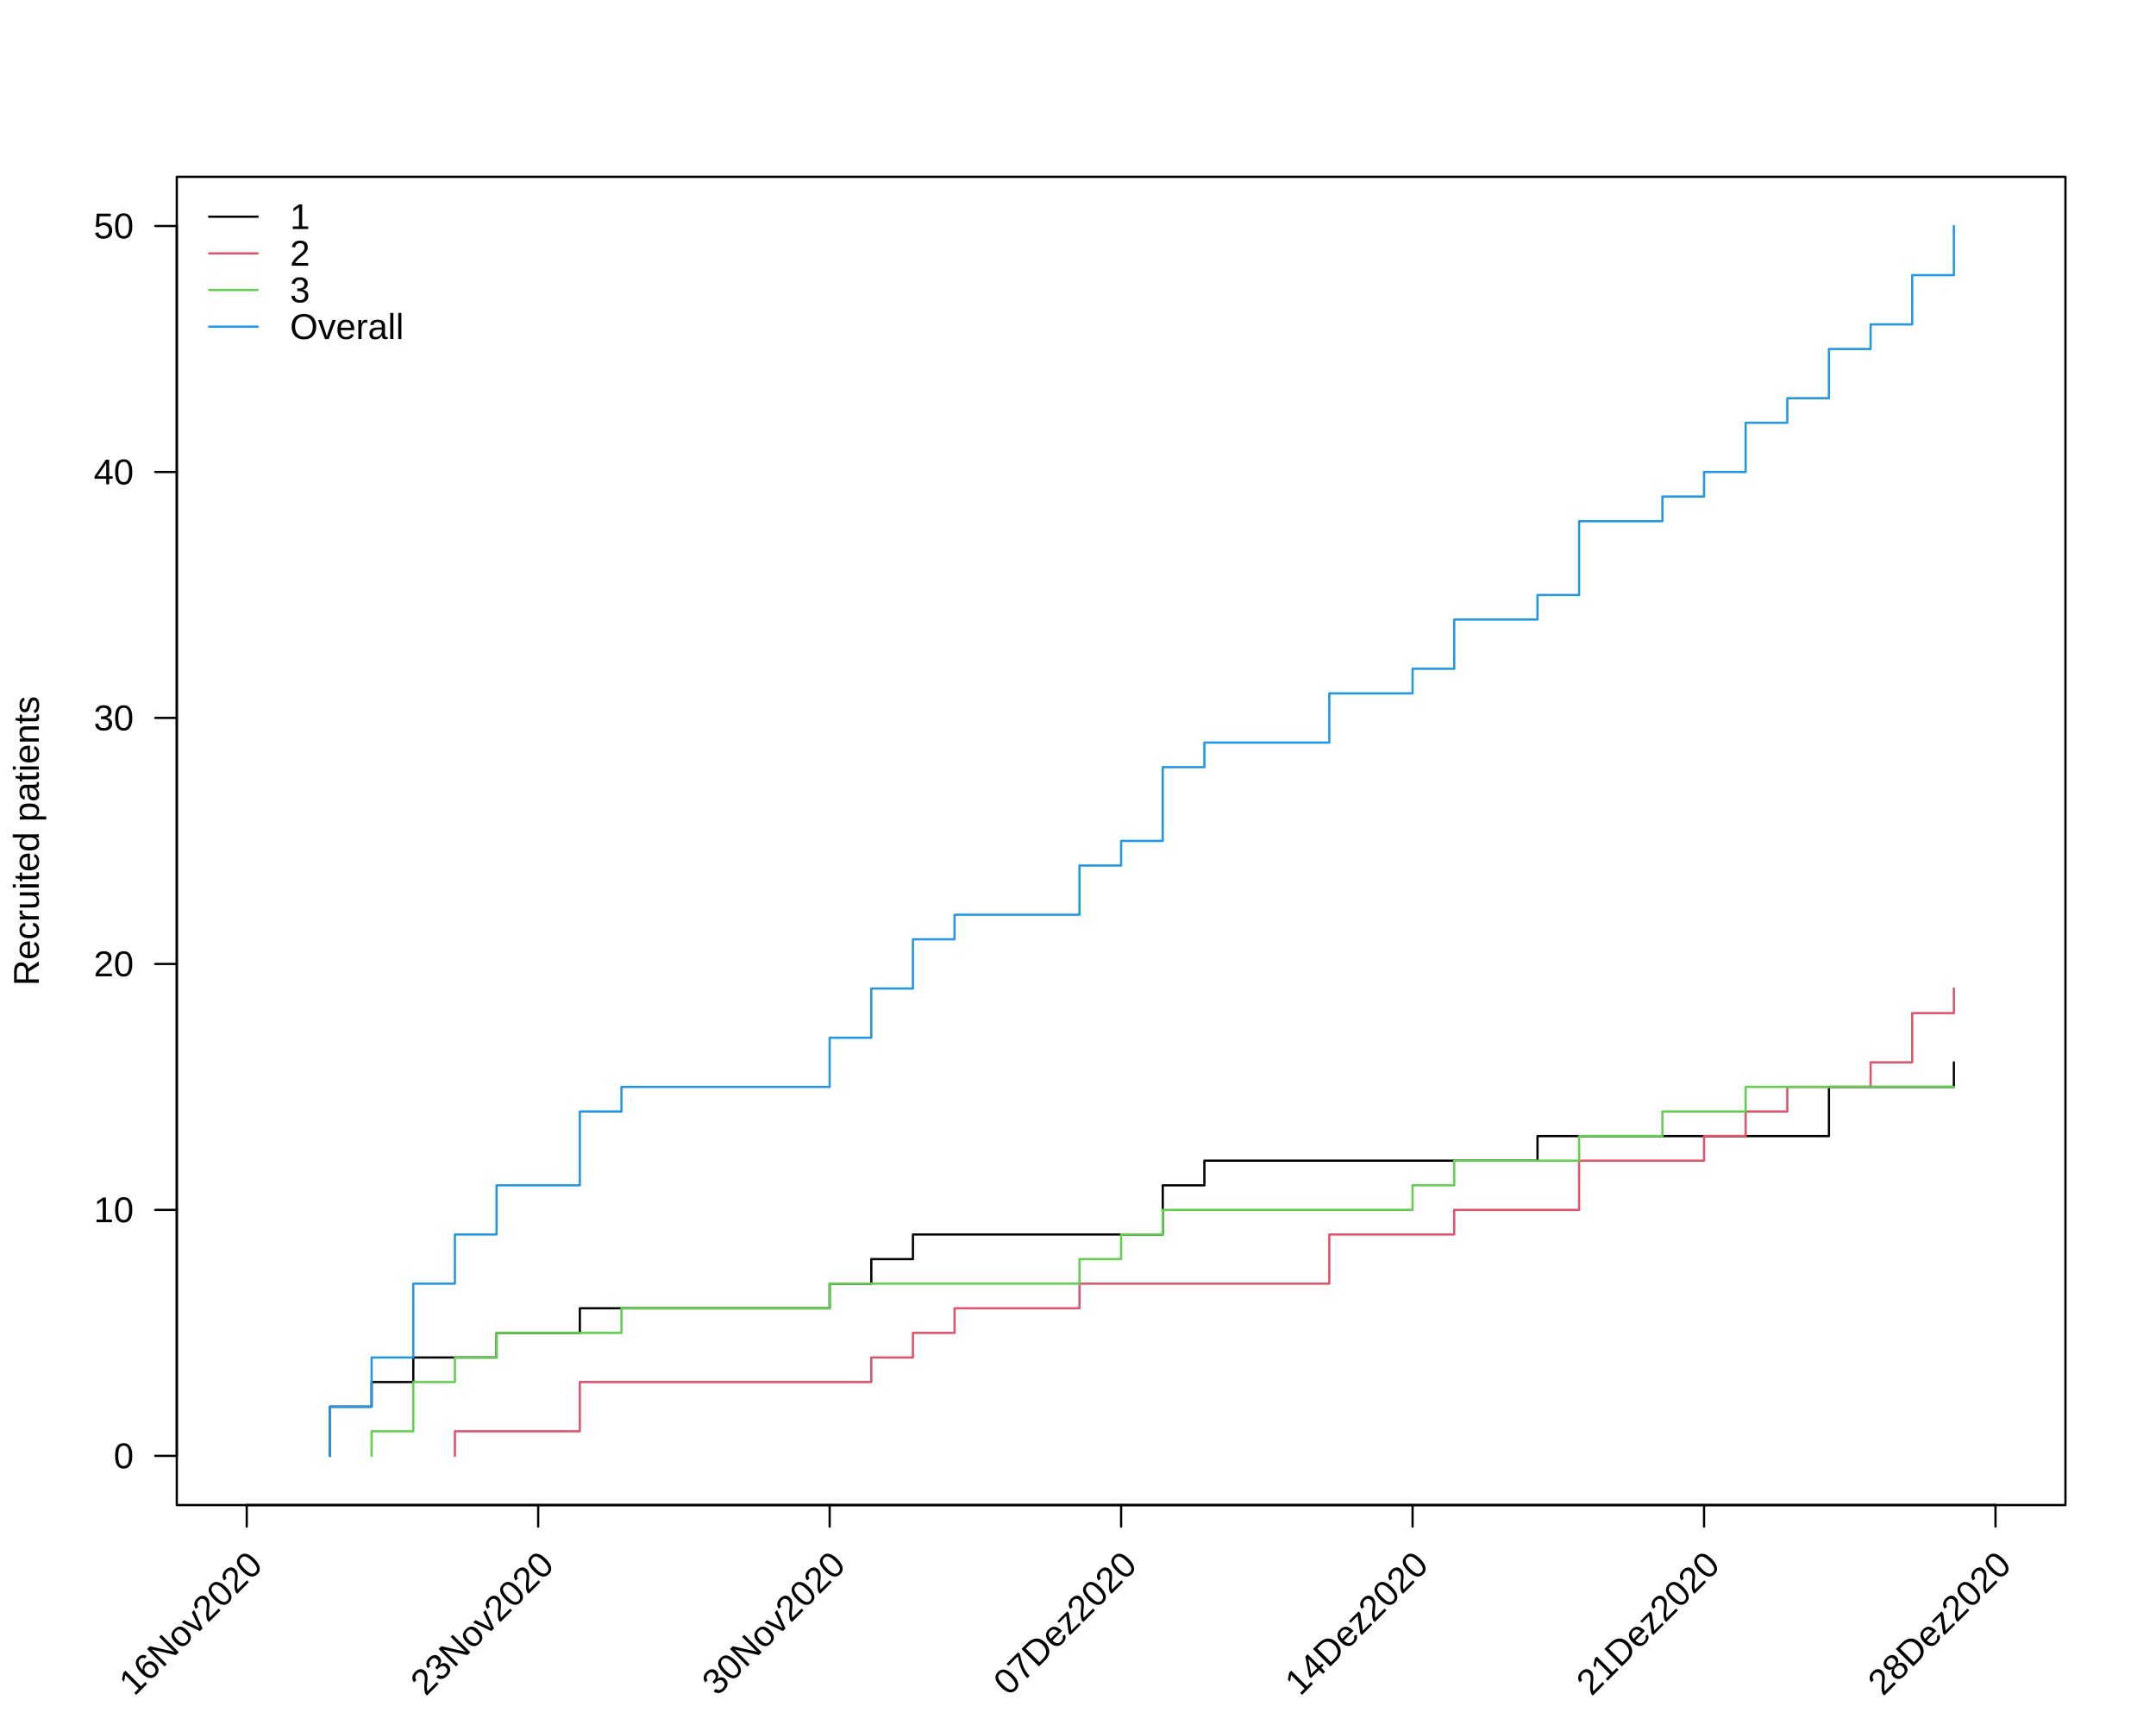
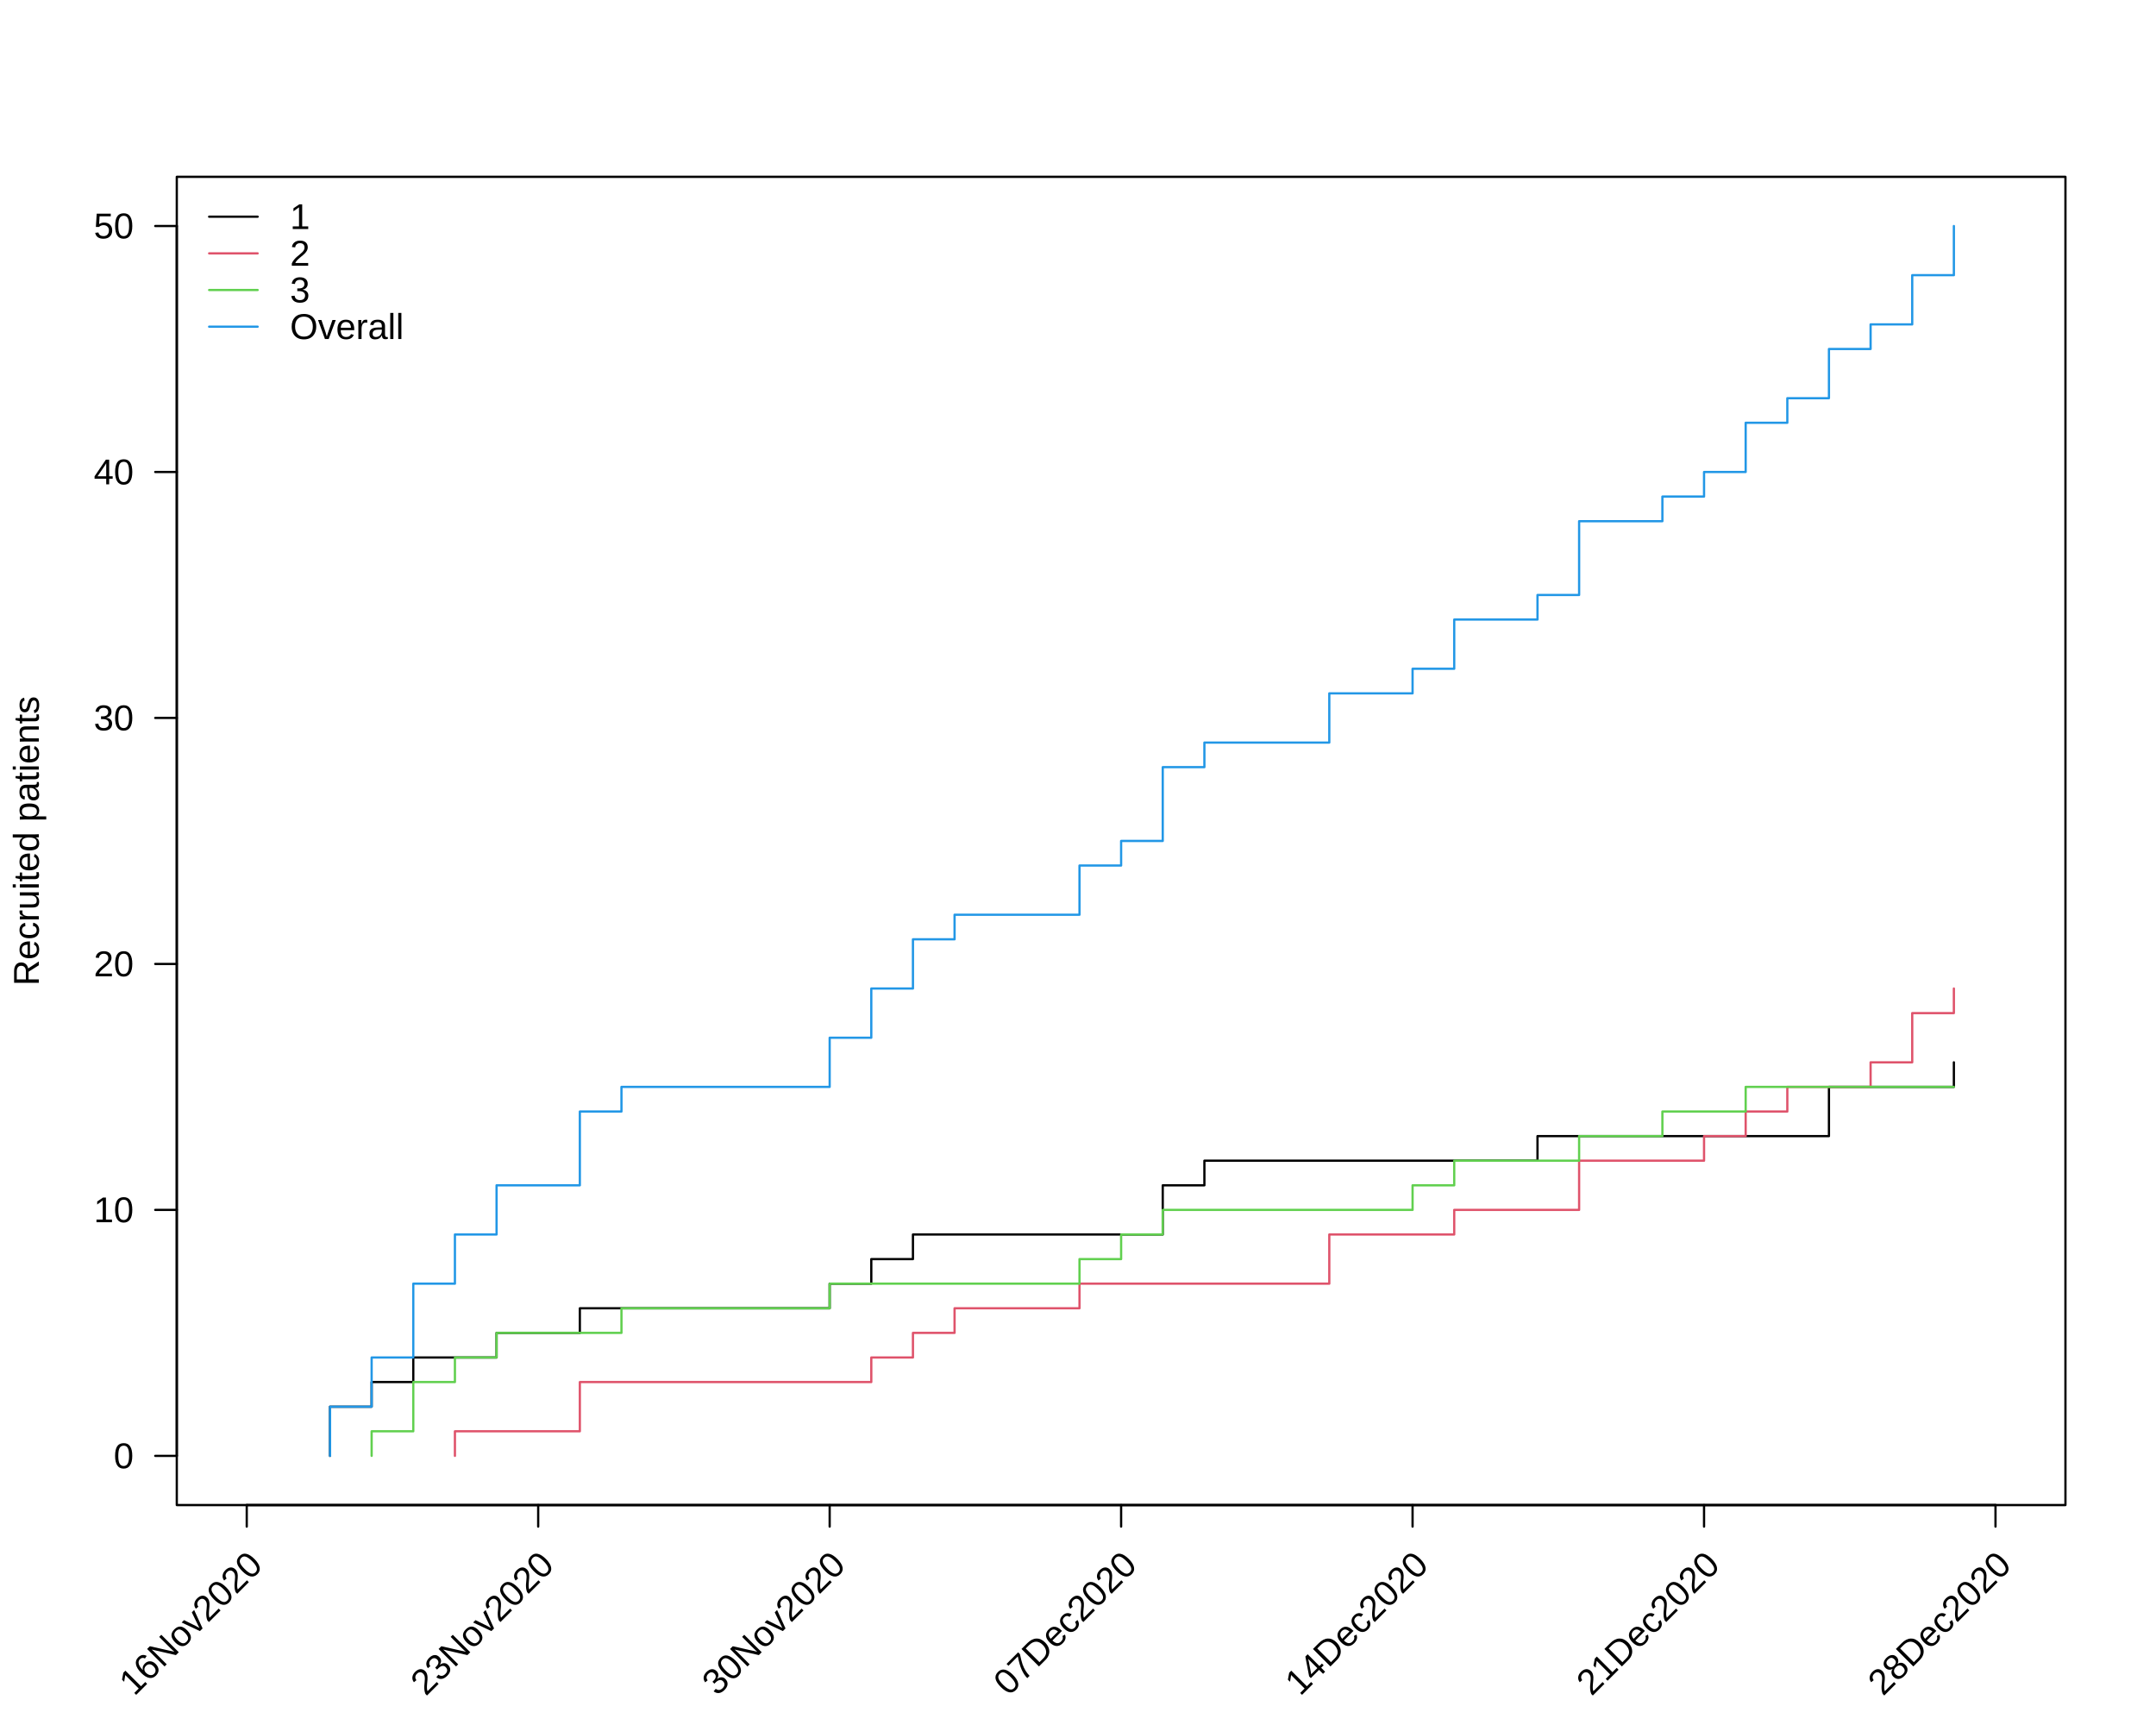
<svg xmlns="http://www.w3.org/2000/svg" viewBox="0 0 720.00 576.00">
  <defs>
    <style type="text/css">
    line, polyline, polygon, path, rect, circle {
      fill: none;
      stroke: #000000;
      stroke-linecap: round;
      stroke-linejoin: round;
      stroke-miterlimit: 10.00;
    }
  </style>
  </defs>
  <rect width="100%" height="100%" style="stroke: none; fill: #FFFFFF;" />
  <text transform="translate(12.96,329.15) rotate(-90)" style="font-size: 12.00px; font-family: Liberation Sans;" textLength="96.70px" lengthAdjust="spacingAndGlyphs">Recruited patients</text>
  <polygon points="59.04,502.56 689.76,502.56 689.76,59.04 59.04,59.04 " style="stroke-width: 0.75; fill: none;" />
  <line x1="82.40" y1="502.56" x2="666.40" y2="502.56" style="stroke-width: 0.75;" />
  <line x1="82.40" y1="502.56" x2="82.40" y2="509.76" style="stroke-width: 0.75;" />
  <line x1="179.73" y1="502.56" x2="179.73" y2="509.76" style="stroke-width: 0.75;" />
  <line x1="277.07" y1="502.56" x2="277.07" y2="509.76" style="stroke-width: 0.75;" />
  <line x1="374.40" y1="502.56" x2="374.40" y2="509.76" style="stroke-width: 0.75;" />
  <line x1="471.73" y1="502.56" x2="471.73" y2="509.76" style="stroke-width: 0.75;" />
  <line x1="569.07" y1="502.56" x2="569.07" y2="509.76" style="stroke-width: 0.75;" />
  <line x1="666.40" y1="502.56" x2="666.40" y2="509.76" style="stroke-width: 0.75;" />
  <text transform="translate(44.83,566.58) rotate(-45)" style="font-size: 12.00px; font-family: Liberation Sans;" textLength="61.38px" lengthAdjust="spacingAndGlyphs">16Nov2020</text>
  <text transform="translate(142.17,566.58) rotate(-45)" style="font-size: 12.00px; font-family: Liberation Sans;" textLength="61.38px" lengthAdjust="spacingAndGlyphs">23Nov2020</text>
  <text transform="translate(239.50,566.58) rotate(-45)" style="font-size: 12.00px; font-family: Liberation Sans;" textLength="61.38px" lengthAdjust="spacingAndGlyphs">30Nov2020</text>
-   <text transform="translate(336.83,566.58) rotate(-45)" style="font-size: 12.00px; font-family: Liberation Sans;" textLength="61.38px" lengthAdjust="spacingAndGlyphs">07Dez2020</text>
-   <text transform="translate(434.17,566.58) rotate(-45)" style="font-size: 12.00px; font-family: Liberation Sans;" textLength="61.38px" lengthAdjust="spacingAndGlyphs">14Dez2020</text>
-   <text transform="translate(531.50,566.58) rotate(-45)" style="font-size: 12.00px; font-family: Liberation Sans;" textLength="61.38px" lengthAdjust="spacingAndGlyphs">21Dez2020</text>
-   <text transform="translate(628.83,566.58) rotate(-45)" style="font-size: 12.00px; font-family: Liberation Sans;" textLength="61.38px" lengthAdjust="spacingAndGlyphs">28Dez2020</text>
+   <text transform="translate(336.83,566.58) rotate(-45)" style="font-size: 12.00px; font-family: Liberation Sans;" textLength="61.38px" lengthAdjust="spacingAndGlyphs">07Dec2020</text>
+   <text transform="translate(434.17,566.58) rotate(-45)" style="font-size: 12.00px; font-family: Liberation Sans;" textLength="61.38px" lengthAdjust="spacingAndGlyphs">14Dec2020</text>
+   <text transform="translate(531.50,566.58) rotate(-45)" style="font-size: 12.00px; font-family: Liberation Sans;" textLength="61.38px" lengthAdjust="spacingAndGlyphs">21Dec2020</text>
+   <text transform="translate(628.83,566.58) rotate(-45)" style="font-size: 12.00px; font-family: Liberation Sans;" textLength="61.38px" lengthAdjust="spacingAndGlyphs">28Dec2020</text>
  <line x1="59.04" y1="486.13" x2="59.04" y2="75.47" style="stroke-width: 0.75;" />
  <line x1="59.04" y1="486.13" x2="51.84" y2="486.13" style="stroke-width: 0.75;" />
  <line x1="59.04" y1="404.00" x2="51.84" y2="404.00" style="stroke-width: 0.75;" />
  <line x1="59.04" y1="321.87" x2="51.84" y2="321.87" style="stroke-width: 0.75;" />
  <line x1="59.04" y1="239.73" x2="51.84" y2="239.73" style="stroke-width: 0.75;" />
  <line x1="59.04" y1="157.60" x2="51.84" y2="157.60" style="stroke-width: 0.75;" />
  <line x1="59.04" y1="75.47" x2="51.84" y2="75.47" style="stroke-width: 0.75;" />
  <text x="37.97" y="490.26" style="font-size: 12.00px; font-family: Liberation Sans;" textLength="6.67px" lengthAdjust="spacingAndGlyphs">0</text>
  <text x="31.30" y="408.12" style="font-size: 12.00px; font-family: Liberation Sans;" textLength="13.34px" lengthAdjust="spacingAndGlyphs">10</text>
  <text x="31.30" y="325.99" style="font-size: 12.00px; font-family: Liberation Sans;" textLength="13.34px" lengthAdjust="spacingAndGlyphs">20</text>
  <text x="31.30" y="243.86" style="font-size: 12.00px; font-family: Liberation Sans;" textLength="13.34px" lengthAdjust="spacingAndGlyphs">30</text>
  <text x="31.30" y="161.73" style="font-size: 12.00px; font-family: Liberation Sans;" textLength="13.34px" lengthAdjust="spacingAndGlyphs">40</text>
  <text x="31.30" y="79.59" style="font-size: 12.00px; font-family: Liberation Sans;" textLength="13.34px" lengthAdjust="spacingAndGlyphs">50</text>
  <defs>
    <clipPath id="cpNTkuMDR8Njg5Ljc2fDUwMi41Nnw1OS4wNA==">
      <rect x="59.04" y="59.04" width="630.72" height="443.52" />
    </clipPath>
  </defs>
  <polyline points="110.21,486.13 110.21,486.13 110.21,469.71 124.11,469.71 124.11,461.49 138.02,461.49 138.02,453.28 165.83,453.28 165.83,445.07 193.64,445.07 193.64,436.85 277.07,436.85 277.07,428.64 290.97,428.64 290.97,420.43 304.88,420.43 304.88,412.21 388.30,412.21 388.30,395.79 402.21,395.79 402.21,387.57 513.45,387.57 513.45,379.36 610.78,379.36 610.78,362.93 652.50,362.93 652.50,354.72 " style="stroke-width: 0.75;" clip-path="url(#cpNTkuMDR8Njg5Ljc2fDUwMi41Nnw1OS4wNA==)" />
  <polyline points="151.92,486.13 151.92,486.13 151.92,477.92 193.64,477.92 193.64,461.49 290.97,461.49 290.97,453.28 304.88,453.28 304.88,445.07 318.78,445.07 318.78,436.85 360.50,436.85 360.50,428.64 443.92,428.64 443.92,412.21 485.64,412.21 485.64,404.00 527.35,404.00 527.35,387.57 569.07,387.57 569.07,379.36 582.97,379.36 582.97,371.15 596.88,371.15 596.88,362.93 624.69,362.93 624.69,354.72 638.59,354.72 638.59,338.29 652.50,338.29 652.50,330.08 " style="stroke-width: 0.75; stroke: #DF536B;" clip-path="url(#cpNTkuMDR8Njg5Ljc2fDUwMi41Nnw1OS4wNA==)" />
  <polyline points="124.11,486.13 124.11,486.13 124.11,477.92 138.02,477.92 138.02,461.49 151.92,461.49 151.92,453.28 165.83,453.28 165.83,445.07 207.54,445.07 207.54,436.85 277.07,436.85 277.07,428.64 360.50,428.64 360.50,420.43 374.40,420.43 374.40,412.21 388.30,412.21 388.30,404.00 471.73,404.00 471.73,395.79 485.64,395.79 485.64,387.57 527.35,387.57 527.35,379.36 555.16,379.36 555.16,371.15 582.97,371.15 582.97,362.93 652.50,362.93 652.50,362.93 " style="stroke-width: 0.75; stroke: #61D04F;" clip-path="url(#cpNTkuMDR8Njg5Ljc2fDUwMi41Nnw1OS4wNA==)" />
  <polyline points="110.21,486.13 110.21,486.13 110.21,469.71 124.11,469.71 124.11,453.28 138.02,453.28 138.02,428.64 151.92,428.64 151.92,412.21 165.83,412.21 165.83,395.79 193.64,395.79 193.64,371.15 207.54,371.15 207.54,362.93 277.07,362.93 277.07,346.51 290.97,346.51 290.97,330.08 304.88,330.08 304.88,313.65 318.78,313.65 318.78,305.44 360.50,305.44 360.50,289.01 374.40,289.01 374.40,280.80 388.30,280.80 388.30,256.16 402.21,256.16 402.21,247.95 443.92,247.95 443.92,231.52 471.73,231.52 471.73,223.31 485.64,223.31 485.64,206.88 513.45,206.88 513.45,198.67 527.35,198.67 527.35,174.03 555.16,174.03 555.16,165.81 569.07,165.81 569.07,157.60 582.97,157.60 582.97,141.17 596.88,141.17 596.88,132.96 610.78,132.96 610.78,116.53 624.69,116.53 624.69,108.32 638.59,108.32 638.59,91.89 652.50,91.89 652.50,75.47 " style="stroke-width: 0.75; stroke: #2297E6;" clip-path="url(#cpNTkuMDR8Njg5Ljc2fDUwMi41Nnw1OS4wNA==)" />
  <line x1="69.84" y1="72.36" x2="86.04" y2="72.36" style="stroke-width: 0.75;" clip-path="url(#cpNTkuMDR8Njg5Ljc2fDUwMi41Nnw1OS4wNA==)" />
  <line x1="69.84" y1="84.60" x2="86.04" y2="84.60" style="stroke-width: 0.75; stroke: #DF536B;" clip-path="url(#cpNTkuMDR8Njg5Ljc2fDUwMi41Nnw1OS4wNA==)" />
  <line x1="69.84" y1="96.84" x2="86.04" y2="96.84" style="stroke-width: 0.75; stroke: #61D04F;" clip-path="url(#cpNTkuMDR8Njg5Ljc2fDUwMi41Nnw1OS4wNA==)" />
  <line x1="69.84" y1="109.08" x2="86.04" y2="109.08" style="stroke-width: 0.75; stroke: #2297E6;" clip-path="url(#cpNTkuMDR8Njg5Ljc2fDUwMi41Nnw1OS4wNA==)" />
  <g clip-path="url(#cpNTkuMDR8Njg5Ljc2fDUwMi41Nnw1OS4wNA==)">
    <text x="96.84" y="76.48" style="font-size: 12.00px; font-family: Liberation Sans;" textLength="6.67px" lengthAdjust="spacingAndGlyphs">1</text>
  </g>
  <g clip-path="url(#cpNTkuMDR8Njg5Ljc2fDUwMi41Nnw1OS4wNA==)">
    <text x="96.84" y="88.72" style="font-size: 12.00px; font-family: Liberation Sans;" textLength="6.67px" lengthAdjust="spacingAndGlyphs">2</text>
  </g>
  <g clip-path="url(#cpNTkuMDR8Njg5Ljc2fDUwMi41Nnw1OS4wNA==)">
    <text x="96.84" y="100.96" style="font-size: 12.00px; font-family: Liberation Sans;" textLength="6.67px" lengthAdjust="spacingAndGlyphs">3</text>
  </g>
  <g clip-path="url(#cpNTkuMDR8Njg5Ljc2fDUwMi41Nnw1OS4wNA==)">
    <text x="96.84" y="113.20" style="font-size: 12.00px; font-family: Liberation Sans;" textLength="38.02px" lengthAdjust="spacingAndGlyphs">Overall</text>
  </g>
</svg>
